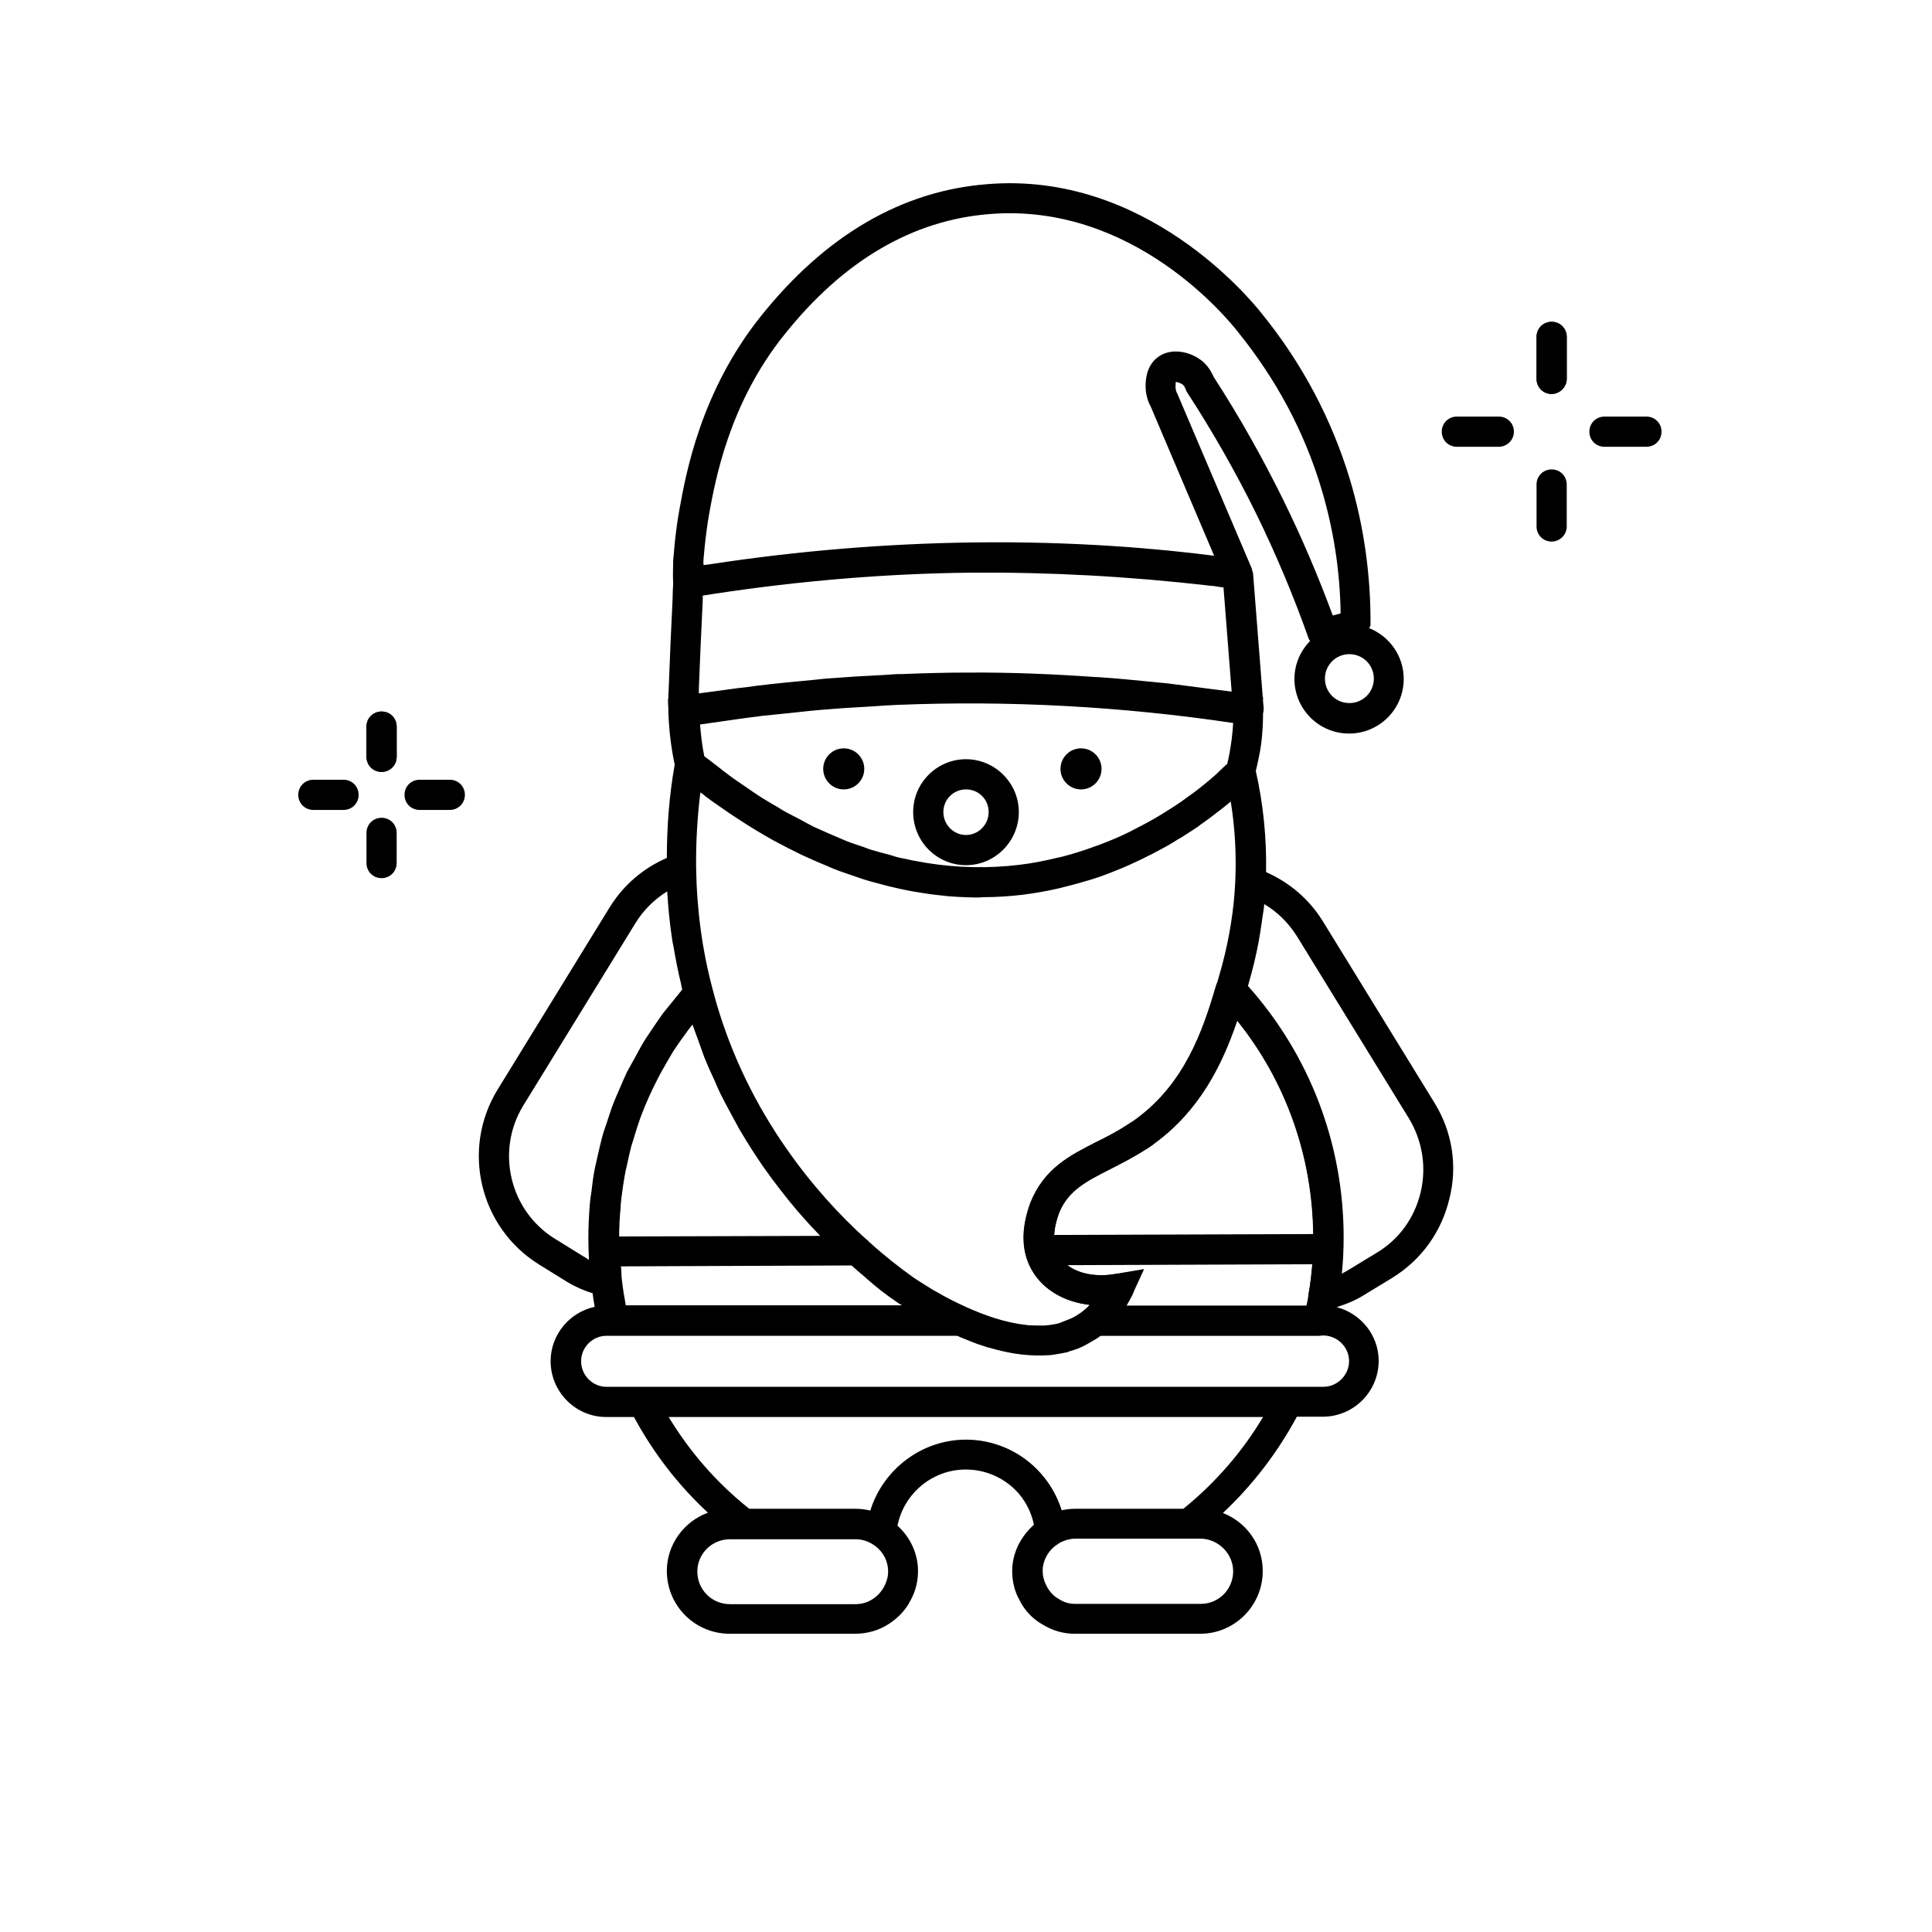
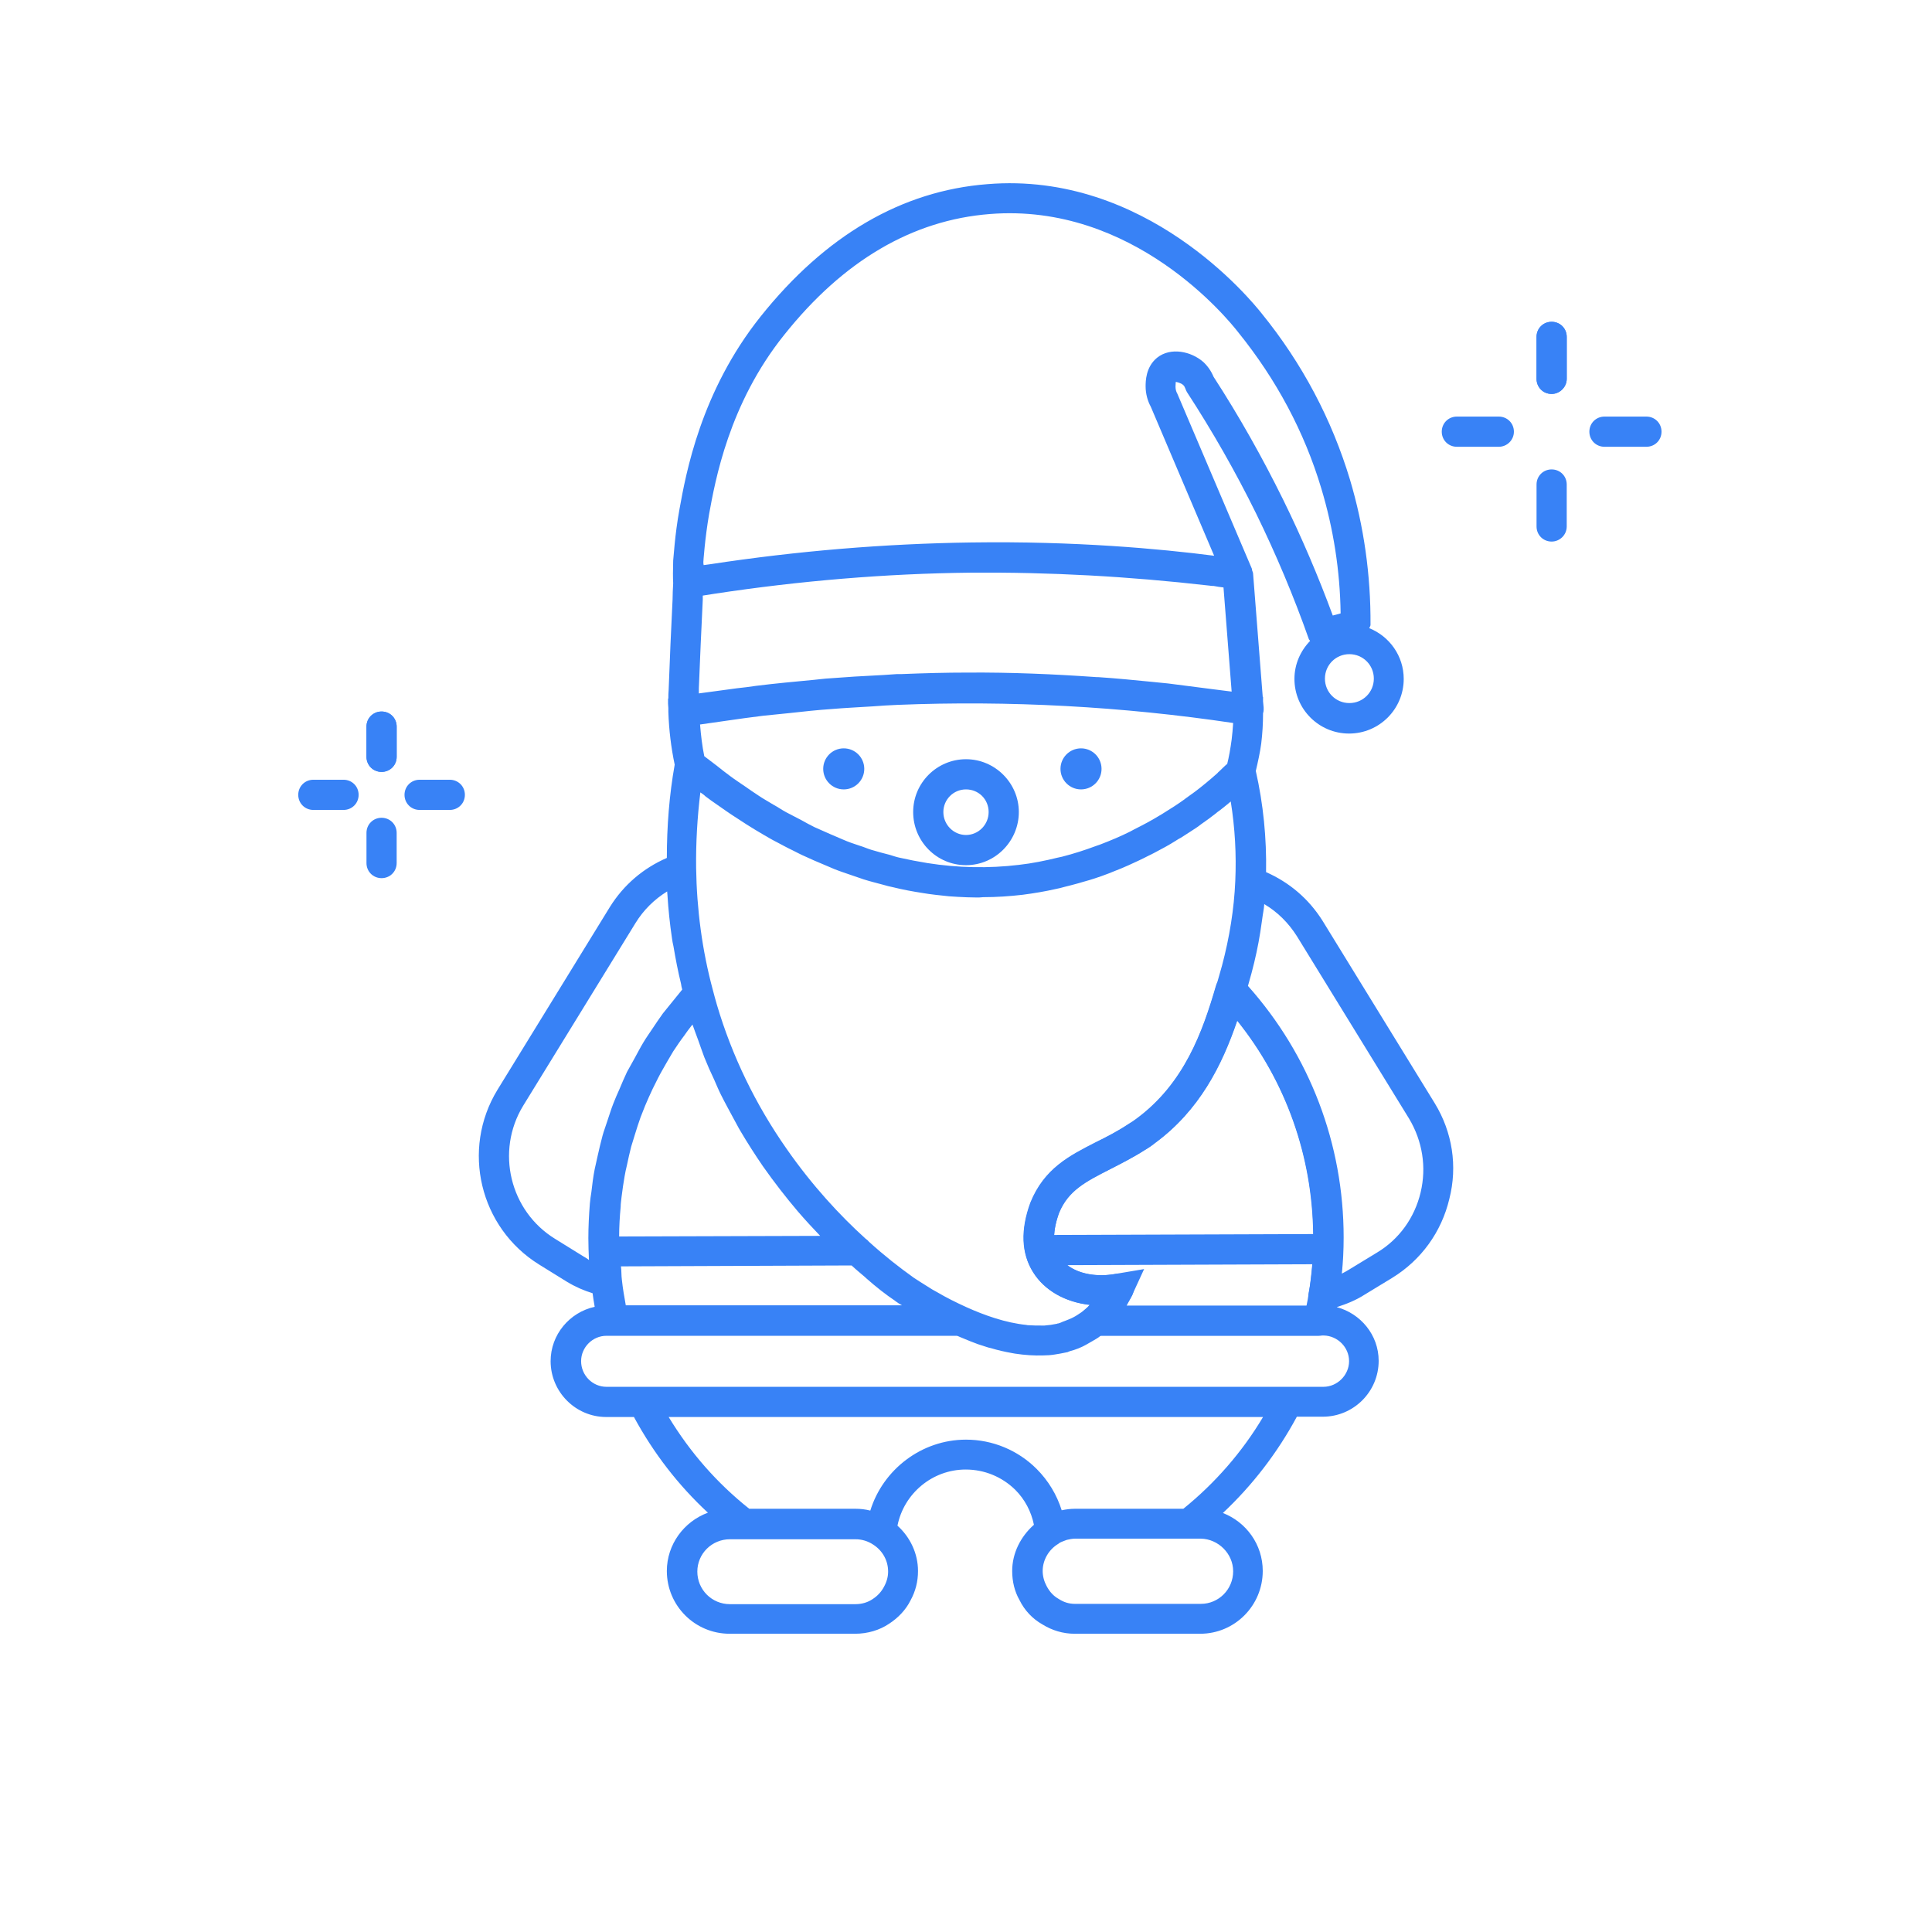
- <svg xmlns="http://www.w3.org/2000/svg" fill="#000000" width="800px" height="800px" viewBox="0 0 64 64" version="1.0" xml:space="preserve">
+ <svg xmlns="http://www.w3.org/2000/svg" fill="#3882f6" width="800px" height="800px" viewBox="0 0 64 64" version="1.0" xml:space="preserve">
  <g id="tree" />
  <g id="Layer_3" />
  <g id="Layer_4" />
  <g id="Layer_5" />
  <g id="Layer_6" />
  <g id="Layer_7" />
  <g id="Layer_8" />
  <g id="Layer_9" />
  <g id="Layer_11" />
  <g id="Layer_12" />
  <g id="Layer_13" />
  <g id="Layer_14" />
  <g id="Layer_15" />
  <g id="Layer_16" />
  <g id="Layer_17" />
  <g id="Layer_18" />
  <g id="Layer_19" />
  <g id="Layer_20" />
  <g id="Layer_21" />
  <g id="Layer_22" />
  <g id="Layer_23" />
  <g id="Layer_24" />
  <g id="Layer_25">
    <g>
      <path d="M32,28.66c-0.97,0-1.75-0.79-1.75-1.76s0.79-1.75,1.75-1.75s1.75,0.79,1.75,1.75S32.97,28.66,32,28.66z M32,26.15    c-0.42,0-0.75,0.34-0.75,0.75c0,0.42,0.34,0.76,0.75,0.76s0.75-0.34,0.75-0.76C32.75,26.48,32.42,26.15,32,26.15z" />
    </g>
    <g>
      <g>
        <circle cx="27.95" cy="25.47" r="0.68" />
      </g>
      <g>
        <circle cx="35.81" cy="25.47" r="0.68" />
      </g>
    </g>
    <g>
      <path d="M43.68,44.25h-7.4c-0.21,0-0.4-0.13-0.47-0.33c-0.07-0.2-0.02-0.42,0.14-0.55c0.05-0.04,0.1-0.09,0.15-0.15    c-0.81-0.09-1.5-0.47-1.88-1.08c-0.39-0.62-0.42-1.4-0.09-2.3c0.46-1.14,1.3-1.56,2.18-2.01c0.35-0.17,0.7-0.35,1.06-0.59    c0.1-0.06,0.19-0.12,0.27-0.18c1.59-1.17,2.2-2.89,2.64-4.41c0.05-0.17,0.19-0.3,0.36-0.35c0.17-0.04,0.36,0.01,0.48,0.15    c2.17,2.32,3.37,5.36,3.37,8.54c0,0.71-0.05,1.37-0.17,2.02c-0.04,0.28-0.1,0.56-0.16,0.84C44.12,44.09,43.91,44.25,43.68,44.25z     M37.32,43.25h5.96c0.03-0.13,0.05-0.26,0.07-0.39c0.11-0.6,0.16-1.21,0.16-1.86c0-2.64-0.89-5.16-2.52-7.2    c-0.51,1.51-1.26,2.98-2.72,4.06c-0.1,0.08-0.23,0.17-0.35,0.24c-0.39,0.25-0.79,0.45-1.14,0.63c-0.8,0.41-1.38,0.7-1.69,1.44    c-0.09,0.24-0.33,0.92-0.01,1.45c0.31,0.5,1.07,0.73,1.88,0.58c0.19-0.03,0.37,0.04,0.49,0.18c0.11,0.15,0.14,0.35,0.06,0.52    C37.44,43.02,37.38,43.14,37.32,43.25z" />
    </g>
    <path d="M47.53,36.55l-3.72-6.05c-0.46-0.73-1.1-1.27-1.87-1.61c0.02-1.12-0.09-2.25-0.34-3.35c0.07-0.3,0.14-0.61,0.18-0.91   c0.04-0.33,0.06-0.66,0.06-1c0.01-0.04,0.02-0.07,0.02-0.11v-0.04c0-0.01,0-0.03,0-0.04l-0.02-0.21l0-0.14l-0.01,0l-0.32-4.09   c0-0.03-0.02-0.07-0.03-0.1c-0.01-0.02,0-0.04-0.01-0.06L39,13.04c-0.03-0.05-0.06-0.13-0.06-0.23c0-0.09,0.01-0.14,0.01-0.16   c0.04,0.01,0.16,0.03,0.24,0.1c0.04,0.03,0.06,0.08,0.08,0.13c0.01,0.04,0.03,0.07,0.05,0.11c0.84,1.29,1.61,2.64,2.29,4.02   c0.66,1.35,1.25,2.75,1.75,4.17c0.01,0.02,0.03,0.03,0.04,0.05c-0.32,0.33-0.52,0.77-0.52,1.26c0,1,0.81,1.81,1.81,1.81   s1.81-0.81,1.81-1.81c0-0.76-0.47-1.41-1.14-1.68c0.01-0.04,0.04-0.07,0.04-0.11c0.01-1.65-0.22-3.27-0.68-4.81   c-0.6-1.99-1.58-3.85-2.92-5.5c-0.38-0.48-3.85-4.72-9.09-4.29c-2.84,0.22-5.37,1.7-7.51,4.38c-1.99,2.49-2.48,5.22-2.69,6.38   c-0.16,0.87-0.2,1.67-0.21,1.71c-0.01,0.32-0.01,0.58,0,0.75c-0.01,0.19-0.02,0.37-0.02,0.54c-0.05,0.97-0.09,1.94-0.13,2.99   c-0.01,0.1-0.01,0.2-0.01,0.29l-0.01,0l0,0.13c0,0.01,0,0.03,0,0.04c0,0.05,0.01,0.1,0.01,0.14l0,0.13   c0.02,0.6,0.09,1.18,0.21,1.75c-0.18,1.01-0.26,2.05-0.26,3.09c-0.78,0.34-1.43,0.89-1.89,1.63l-3.72,6.05   c-1.21,1.98-0.59,4.57,1.38,5.79l0.92,0.57c0.28,0.17,0.56,0.29,0.85,0.38c0.02,0.14,0.04,0.29,0.07,0.45   c-0.83,0.18-1.46,0.92-1.46,1.8c0,1.02,0.83,1.85,1.84,1.85h0.92c0.65,1.2,1.47,2.26,2.45,3.17c-0.79,0.29-1.36,1.05-1.36,1.93   c0,1.15,0.93,2.08,2.08,2.08h4.16c0.41,0,0.81-0.12,1.12-0.33c0.31-0.2,0.56-0.47,0.71-0.77c0.17-0.31,0.25-0.63,0.25-0.98   c0-0.58-0.26-1.12-0.68-1.5c0.21-1.06,1.15-1.86,2.26-1.86c0.62,0,1.2,0.24,1.64,0.67c0.32,0.32,0.53,0.72,0.62,1.16   c-0.44,0.39-0.72,0.94-0.72,1.53c0,0.35,0.08,0.68,0.24,0.96c0.17,0.35,0.44,0.63,0.76,0.81c0.32,0.2,0.69,0.31,1.06,0.31h4.17   c1.14,0,2.07-0.93,2.07-2.08c0-0.88-0.55-1.62-1.32-1.92c0.98-0.92,1.81-2,2.45-3.19h0.86c1.02,0,1.85-0.83,1.85-1.85   c0-0.86-0.6-1.57-1.39-1.78c0.32-0.1,0.64-0.23,0.92-0.41l0.92-0.56l0,0c0.96-0.59,1.63-1.52,1.89-2.61   C48.29,38.63,48.11,37.5,47.53,36.55z M35.57,43.63c-0.09,0.05-0.2,0.09-0.3,0.13c-0.07,0.02-0.13,0.06-0.21,0.08   c-0.01,0-0.03,0-0.04,0.01c-0.14,0.03-0.28,0.05-0.42,0.06c-0.04,0-0.08,0-0.12,0c-0.13,0-0.26,0-0.39-0.01   c-0.03,0-0.06,0-0.09-0.01c-0.69-0.07-1.39-0.32-1.99-0.59h0c0,0,0,0,0,0c-0.35-0.16-0.67-0.32-0.94-0.48   c-0.03-0.02-0.06-0.03-0.09-0.05c-0.03-0.02-0.06-0.03-0.09-0.05c-0.31-0.19-0.54-0.34-0.63-0.4c-0.03-0.02-0.04-0.03-0.04-0.03   c-0.42-0.3-0.91-0.68-1.44-1.16c-0.03-0.04-0.07-0.07-0.11-0.1c-0.84-0.76-1.76-1.75-2.61-2.97c-1.03-1.47-1.81-3.08-2.31-4.77   c-0.05-0.16-0.09-0.33-0.14-0.51c-0.35-1.3-0.53-2.66-0.55-4.03c-0.01-0.84,0.04-1.68,0.14-2.5c0.06,0.04,0.12,0.08,0.17,0.13   c0.13,0.1,0.26,0.19,0.39,0.28c0.19,0.13,0.38,0.27,0.57,0.39c0.13,0.09,0.27,0.17,0.4,0.26c0.19,0.12,0.37,0.23,0.56,0.34   c0.14,0.08,0.27,0.16,0.41,0.23c0.19,0.1,0.37,0.2,0.56,0.29c0.14,0.07,0.27,0.14,0.41,0.2c0.19,0.09,0.38,0.17,0.57,0.25   c0.13,0.06,0.27,0.11,0.4,0.17c0.2,0.08,0.39,0.14,0.59,0.21c0.13,0.04,0.25,0.09,0.38,0.13c0.22,0.07,0.43,0.12,0.65,0.18   c0.11,0.03,0.21,0.06,0.32,0.08c0.32,0.08,0.65,0.14,0.97,0.19c0.29,0.05,0.59,0.08,0.88,0.11c0.1,0.01,0.2,0.01,0.31,0.02   c0.2,0.01,0.39,0.02,0.59,0.02c0.04,0,0.07,0,0.11,0c0.04,0,0.09-0.01,0.13-0.01c0.44,0,0.88-0.03,1.31-0.08   c0.38-0.05,0.74-0.11,1.09-0.19c0.1-0.02,0.19-0.04,0.29-0.07c0.29-0.07,0.57-0.15,0.84-0.23c0.05-0.02,0.11-0.03,0.16-0.05   c0.31-0.1,0.61-0.22,0.9-0.34c0.08-0.03,0.15-0.07,0.23-0.1c0.22-0.1,0.44-0.2,0.65-0.31c0.06-0.03,0.13-0.06,0.2-0.1   c0.25-0.13,0.49-0.26,0.71-0.4c0.06-0.04,0.11-0.07,0.17-0.1c0.17-0.11,0.33-0.21,0.48-0.31c0.06-0.04,0.12-0.08,0.18-0.13   c0.17-0.12,0.34-0.24,0.49-0.36c0.05-0.04,0.08-0.07,0.13-0.1c0.11-0.08,0.21-0.17,0.3-0.24c0.02-0.02,0.05-0.04,0.07-0.06   c0.14,0.87,0.19,1.76,0.15,2.64c-0.04,0.92-0.19,1.86-0.44,2.8c-0.06,0.22-0.13,0.45-0.19,0.67c0,0,0,0,0,0c0,0,0,0,0,0   c-0.45,1.52-1.05,3.24-2.64,4.41c-0.08,0.07-0.17,0.12-0.27,0.18c-0.36,0.23-0.71,0.41-1.06,0.59c-0.88,0.45-1.72,0.87-2.18,2.01   c-0.33,0.9-0.3,1.68,0.09,2.3c0.38,0.61,1.07,0.99,1.88,1.08c-0.09,0.1-0.2,0.17-0.3,0.25C35.73,43.53,35.65,43.59,35.57,43.63z    M20.59,39.65c0.03-0.23,0.06-0.46,0.1-0.68c0.02-0.13,0.05-0.25,0.08-0.38c0.04-0.2,0.09-0.41,0.14-0.61   c0.04-0.13,0.08-0.26,0.12-0.39c0.06-0.19,0.12-0.39,0.19-0.58c0.05-0.13,0.1-0.25,0.15-0.38c0.08-0.19,0.16-0.37,0.25-0.56   c0.06-0.12,0.12-0.24,0.18-0.36c0.09-0.18,0.2-0.36,0.3-0.54c0.07-0.11,0.13-0.23,0.2-0.34c0.12-0.18,0.24-0.36,0.37-0.53   c0.07-0.1,0.14-0.2,0.22-0.3c0.02-0.02,0.03-0.04,0.05-0.06c0.06,0.18,0.13,0.35,0.19,0.52c0.07,0.19,0.13,0.38,0.2,0.56   c0.1,0.25,0.21,0.5,0.33,0.75c0.07,0.16,0.14,0.33,0.22,0.49c0.14,0.28,0.29,0.55,0.44,0.83c0.07,0.12,0.13,0.25,0.21,0.38   c0.23,0.39,0.48,0.78,0.74,1.16c0.38,0.54,0.77,1.04,1.16,1.5c0.25,0.29,0.5,0.56,0.74,0.81l-6.66,0.02c0-0.33,0.02-0.66,0.05-0.98   C20.56,39.87,20.58,39.76,20.59,39.65z M23.15,22.97c0-0.02,0-0.04,0-0.06c0-0.01,0-0.1,0-0.11c0.04-0.97,0.08-1.94,0.13-2.93   c0-0.05,0-0.09,0-0.14l0.38-0.06c2.83-0.43,5.69-0.67,8.5-0.7c2.61-0.02,5.2,0.12,7.91,0.43c0.04,0.01,0.09,0.01,0.13,0.01   c0.11,0.02,0.22,0.04,0.33,0.05l0.27,3.45c-0.24-0.03-0.47-0.06-0.71-0.09c-0.46-0.06-0.93-0.12-1.4-0.18   c-0.17-0.02-0.34-0.03-0.5-0.05c-0.61-0.06-1.21-0.12-1.82-0.16c-0.02,0-0.03,0-0.05,0c-1.42-0.1-2.84-0.16-4.26-0.15   c-0.73,0-1.46,0.02-2.2,0.05c-0.05,0-0.1,0-0.15,0c-0.15,0.01-0.3,0.02-0.44,0.03c-0.64,0.03-1.28,0.07-1.92,0.12   c-0.13,0.01-0.26,0.03-0.38,0.04c-0.64,0.06-1.29,0.12-1.93,0.2c-0.21,0.03-0.42,0.06-0.63,0.08C24,22.86,23.57,22.91,23.15,22.97z    M40.62,25.33c-0.05,0.05-0.14,0.13-0.24,0.23c-0.02,0.01-0.03,0.03-0.05,0.05c-0.11,0.1-0.25,0.22-0.42,0.36   c-0.01,0.01-0.03,0.02-0.05,0.04c-0.17,0.14-0.37,0.29-0.6,0.45c0,0-0.01,0.01-0.01,0.01c-0.22,0.16-0.47,0.32-0.73,0.48   c-0.03,0.02-0.07,0.04-0.1,0.06c-0.26,0.16-0.54,0.31-0.84,0.46c-0.05,0.03-0.1,0.05-0.15,0.08c-0.3,0.15-0.63,0.29-0.97,0.42   c-0.06,0.02-0.11,0.04-0.17,0.06c-0.35,0.13-0.72,0.25-1.11,0.35c-0.05,0.01-0.09,0.02-0.14,0.03c-0.41,0.1-0.84,0.19-1.29,0.24   c-1,0.12-2.02,0.1-3.03-0.06c-0.31-0.05-0.62-0.11-0.93-0.18c-0.1-0.02-0.21-0.06-0.31-0.09c-0.21-0.05-0.41-0.11-0.62-0.17   c-0.13-0.04-0.26-0.1-0.4-0.14c-0.18-0.06-0.36-0.12-0.54-0.2c-0.14-0.06-0.28-0.12-0.42-0.18c-0.17-0.08-0.35-0.15-0.52-0.23   c-0.14-0.07-0.29-0.15-0.43-0.23c-0.17-0.09-0.33-0.17-0.5-0.26c-0.15-0.08-0.29-0.18-0.44-0.26c-0.16-0.1-0.33-0.19-0.49-0.3   c-0.15-0.1-0.3-0.2-0.44-0.3c-0.16-0.11-0.33-0.22-0.49-0.34c-0.15-0.11-0.29-0.22-0.44-0.34c-0.14-0.11-0.28-0.21-0.42-0.32   c-0.07-0.34-0.11-0.69-0.14-1.05c0.28-0.04,0.56-0.08,0.84-0.12c0.42-0.06,0.83-0.12,1.25-0.17c0.29-0.03,0.59-0.06,0.89-0.09   c0.45-0.05,0.9-0.1,1.35-0.13c0.46-0.04,0.92-0.06,1.38-0.09c0.28-0.02,0.55-0.04,0.83-0.05c3.7-0.15,7.43,0.05,11.12,0.6   c-0.01,0.19-0.03,0.37-0.05,0.55c-0.04,0.3-0.09,0.58-0.15,0.82C40.62,25.32,40.62,25.33,40.62,25.33z M29.65,43.09   c0,0,0.01,0.01,0.01,0.01c0.01,0.01,0.06,0.04,0.13,0.09c0,0,0,0,0.01,0c0.03,0.02,0.04,0.03,0.08,0.05h-9.15   c-0.05-0.28-0.1-0.56-0.13-0.85c-0.02-0.14-0.01-0.29-0.03-0.44l7.64-0.03c0.15,0.14,0.31,0.27,0.45,0.39   c0.01,0.01,0.02,0.02,0.03,0.03C29.03,42.64,29.35,42.89,29.65,43.09z M36.95,42.2c-0.62,0.11-1.21,0-1.59-0.29l8.11-0.03   c-0.03,0.33-0.06,0.65-0.12,0.97c-0.03,0.15,0.02,0.29,0.12,0.41h-6.17c0.07-0.12,0.14-0.22,0.2-0.35l0.4-0.87L36.95,42.2z    M34.92,40.91c0.02-0.31,0.11-0.6,0.16-0.74c0.3-0.74,0.88-1.03,1.69-1.44c0.35-0.18,0.75-0.38,1.14-0.63   c0.12-0.07,0.25-0.15,0.35-0.24c1.46-1.07,2.2-2.55,2.72-4.05c1.61,2,2.49,4.48,2.52,7.07L34.92,40.91z M44.7,23.29   c-0.45,0-0.81-0.36-0.81-0.81s0.36-0.81,0.81-0.81s0.81,0.36,0.81,0.81S45.15,23.29,44.7,23.29z M23.3,18.61   c0-0.01,0.05-0.77,0.19-1.58c0.2-1.09,0.65-3.65,2.49-5.94c1.96-2.46,4.25-3.8,6.81-4c4.75-0.38,7.88,3.47,8.23,3.92   c1.26,1.56,2.19,3.3,2.75,5.17c0.4,1.33,0.62,2.72,0.64,4.14l-0.26,0.07c-0.48-1.3-1.03-2.59-1.64-3.83   c-0.69-1.4-1.46-2.77-2.31-4.08c-0.08-0.19-0.19-0.35-0.34-0.49c-0.4-0.35-1.08-0.5-1.53-0.14c-0.38,0.31-0.38,0.79-0.38,0.95   c0,0.25,0.07,0.49,0.17,0.67l2.1,4.94c-1.79-0.23-4.6-0.49-8.05-0.44c-2.85,0.04-5.76,0.28-8.64,0.72l-0.22,0.03   C23.3,18.69,23.3,18.65,23.3,18.61z M19.31,41.61l-0.92-0.57c-1.5-0.92-1.98-2.9-1.06-4.41l3.72-6.05   c0.27-0.44,0.63-0.79,1.05-1.05c0,0.04,0.01,0.08,0.01,0.12c0.03,0.48,0.08,0.96,0.15,1.43c0.01,0.09,0.03,0.18,0.05,0.27   c0.07,0.42,0.15,0.83,0.25,1.24c0.01,0.06,0.02,0.13,0.04,0.19c-0.1,0.12-0.2,0.25-0.3,0.37c-0.11,0.14-0.23,0.28-0.34,0.42   c-0.12,0.17-0.24,0.34-0.35,0.51c-0.1,0.15-0.2,0.29-0.29,0.44c-0.11,0.18-0.2,0.36-0.3,0.54c-0.08,0.15-0.17,0.3-0.25,0.45   c-0.09,0.19-0.17,0.38-0.25,0.57c-0.07,0.16-0.14,0.31-0.2,0.47c-0.08,0.2-0.14,0.41-0.21,0.61c-0.05,0.16-0.11,0.31-0.15,0.46   c-0.06,0.22-0.11,0.44-0.16,0.66c-0.03,0.15-0.07,0.3-0.1,0.45c-0.05,0.25-0.08,0.5-0.11,0.76c-0.02,0.13-0.04,0.25-0.05,0.38   c-0.03,0.38-0.05,0.77-0.05,1.15c0,0.24,0.01,0.48,0.02,0.72C19.45,41.69,19.38,41.65,19.31,41.61z M29.28,52.57   c-0.08,0.15-0.2,0.29-0.37,0.4c-0.16,0.11-0.36,0.17-0.57,0.17h-4.16c-0.6,0-1.08-0.48-1.08-1.08c0-0.59,0.48-1.07,1.08-1.07h0.47   h3.69c0.21,0,0.41,0.06,0.59,0.18c0.31,0.2,0.49,0.53,0.49,0.89C29.42,52.22,29.38,52.39,29.28,52.57z M40.85,52.05   c0,0.6-0.48,1.08-1.07,1.08h-4.17c-0.19,0-0.37-0.05-0.55-0.17c-0.16-0.09-0.29-0.23-0.39-0.42c-0.08-0.15-0.13-0.32-0.13-0.5   c0-0.36,0.2-0.71,0.52-0.9c0.01-0.01,0.03-0.02,0.04-0.03c0.05-0.03,0.11-0.05,0.16-0.07c0.03-0.01,0.05-0.02,0.08-0.03   c0.09-0.02,0.18-0.04,0.27-0.04h3.76h0.41C40.36,50.98,40.85,51.47,40.85,52.05z M39.2,49.98h-3.59c-0.15,0-0.3,0.02-0.44,0.05   c-0.16-0.51-0.44-0.98-0.83-1.37c-0.62-0.62-1.46-0.97-2.34-0.97c-1.47,0-2.75,0.99-3.17,2.35c-0.16-0.04-0.32-0.06-0.49-0.06   h-3.52c-1.07-0.85-1.96-1.87-2.67-3.04h19.69C41.15,48.1,40.25,49.13,39.2,49.98z M44.69,45.09c0,0.46-0.39,0.85-0.85,0.85h-1.15   H21.3h-1.21c-0.46,0-0.84-0.38-0.84-0.85c0-0.46,0.38-0.84,0.84-0.84h0.22H31.7c0.03,0.01,0.06,0.02,0.1,0.04   c0.11,0.05,0.23,0.09,0.34,0.14c0.17,0.07,0.34,0.13,0.51,0.18c0.06,0.02,0.12,0.04,0.18,0.05c0.23,0.07,0.46,0.12,0.68,0.16   c0.04,0.01,0.07,0.01,0.11,0.02c0.33,0.05,0.64,0.07,0.94,0.06c0.13,0,0.26-0.01,0.38-0.03c0.06-0.01,0.12-0.02,0.18-0.03   c0.08-0.02,0.17-0.03,0.25-0.05c0.02-0.01,0.04-0.02,0.07-0.03c0.19-0.05,0.37-0.12,0.53-0.21c0.07-0.04,0.14-0.08,0.21-0.12   c0.1-0.06,0.2-0.11,0.29-0.19h7.38C44.31,44.25,44.69,44.63,44.69,45.09z M47.06,39.5c-0.2,0.84-0.71,1.55-1.44,1.99l-0.92,0.56   c-0.08,0.05-0.17,0.1-0.25,0.14c0.04-0.39,0.06-0.78,0.06-1.2c0-3.09-1.12-6.03-3.17-8.33c0.04-0.15,0.08-0.29,0.12-0.43   c0.12-0.45,0.22-0.91,0.29-1.36c0.02-0.14,0.04-0.27,0.06-0.41c0.02-0.17,0.06-0.34,0.07-0.51c0.44,0.26,0.8,0.62,1.08,1.06   l3.72,6.05C47.12,37.8,47.26,38.66,47.06,39.5z" />
    <g>
      <g>
        <g>
          <path d="M51.4,13.05c-0.28,0-0.5-0.22-0.5-0.5v-1.39c0-0.28,0.22-0.5,0.5-0.5s0.5,0.22,0.5,0.5v1.39      C51.9,12.82,51.67,13.05,51.4,13.05z" />
        </g>
      </g>
      <g>
        <g>
          <path d="M54.54,14.8h-1.39c-0.28,0-0.5-0.22-0.5-0.5s0.22-0.5,0.5-0.5h1.39c0.28,0,0.5,0.22,0.5,0.5S54.82,14.8,54.54,14.8z" />
        </g>
      </g>
      <g>
        <g>
          <path d="M51.4,17.94c-0.28,0-0.5-0.22-0.5-0.5v-1.39c0-0.28,0.22-0.5,0.5-0.5s0.5,0.22,0.5,0.5v1.39      C51.9,17.72,51.67,17.94,51.4,17.94z" />
        </g>
      </g>
      <g>
        <g>
          <path d="M49.65,14.8h-1.39c-0.28,0-0.5-0.22-0.5-0.5s0.22-0.5,0.5-0.5h1.39c0.28,0,0.5,0.22,0.5,0.5S49.92,14.8,49.65,14.8z" />
        </g>
      </g>
      <g>
        <g>
          <path d="M51.4,13.05c-0.28,0-0.5-0.22-0.5-0.5v-1.39c0-0.28,0.22-0.5,0.5-0.5s0.5,0.22,0.5,0.5v1.39      C51.9,12.82,51.67,13.05,51.4,13.05z" />
        </g>
      </g>
    </g>
    <g>
      <g>
        <g>
          <path d="M12.64,25.57c-0.28,0-0.5-0.22-0.5-0.5v-1c0-0.28,0.22-0.5,0.5-0.5s0.5,0.22,0.5,0.5v1      C13.14,25.35,12.92,25.57,12.64,25.57z" />
        </g>
      </g>
      <g>
        <g>
          <path d="M14.9,26.83h-1c-0.28,0-0.5-0.22-0.5-0.5s0.22-0.5,0.5-0.5h1c0.28,0,0.5,0.22,0.5,0.5S15.18,26.83,14.9,26.83z" />
        </g>
      </g>
      <g>
        <g>
          <path d="M12.64,29.09c-0.28,0-0.5-0.22-0.5-0.5v-1c0-0.28,0.22-0.5,0.5-0.5s0.5,0.22,0.5,0.5v1      C13.14,28.87,12.92,29.09,12.64,29.09z" />
        </g>
      </g>
      <g>
        <g>
          <path d="M11.38,26.83h-1c-0.28,0-0.5-0.22-0.5-0.5s0.22-0.5,0.5-0.5h1c0.28,0,0.5,0.22,0.5,0.5S11.66,26.83,11.38,26.83z" />
        </g>
      </g>
      <g>
        <g>
          <path d="M12.64,25.57c-0.28,0-0.5-0.22-0.5-0.5v-1c0-0.28,0.22-0.5,0.5-0.5s0.5,0.22,0.5,0.5v1      C13.14,25.35,12.92,25.57,12.64,25.57z" />
        </g>
      </g>
    </g>
  </g>
</svg>
